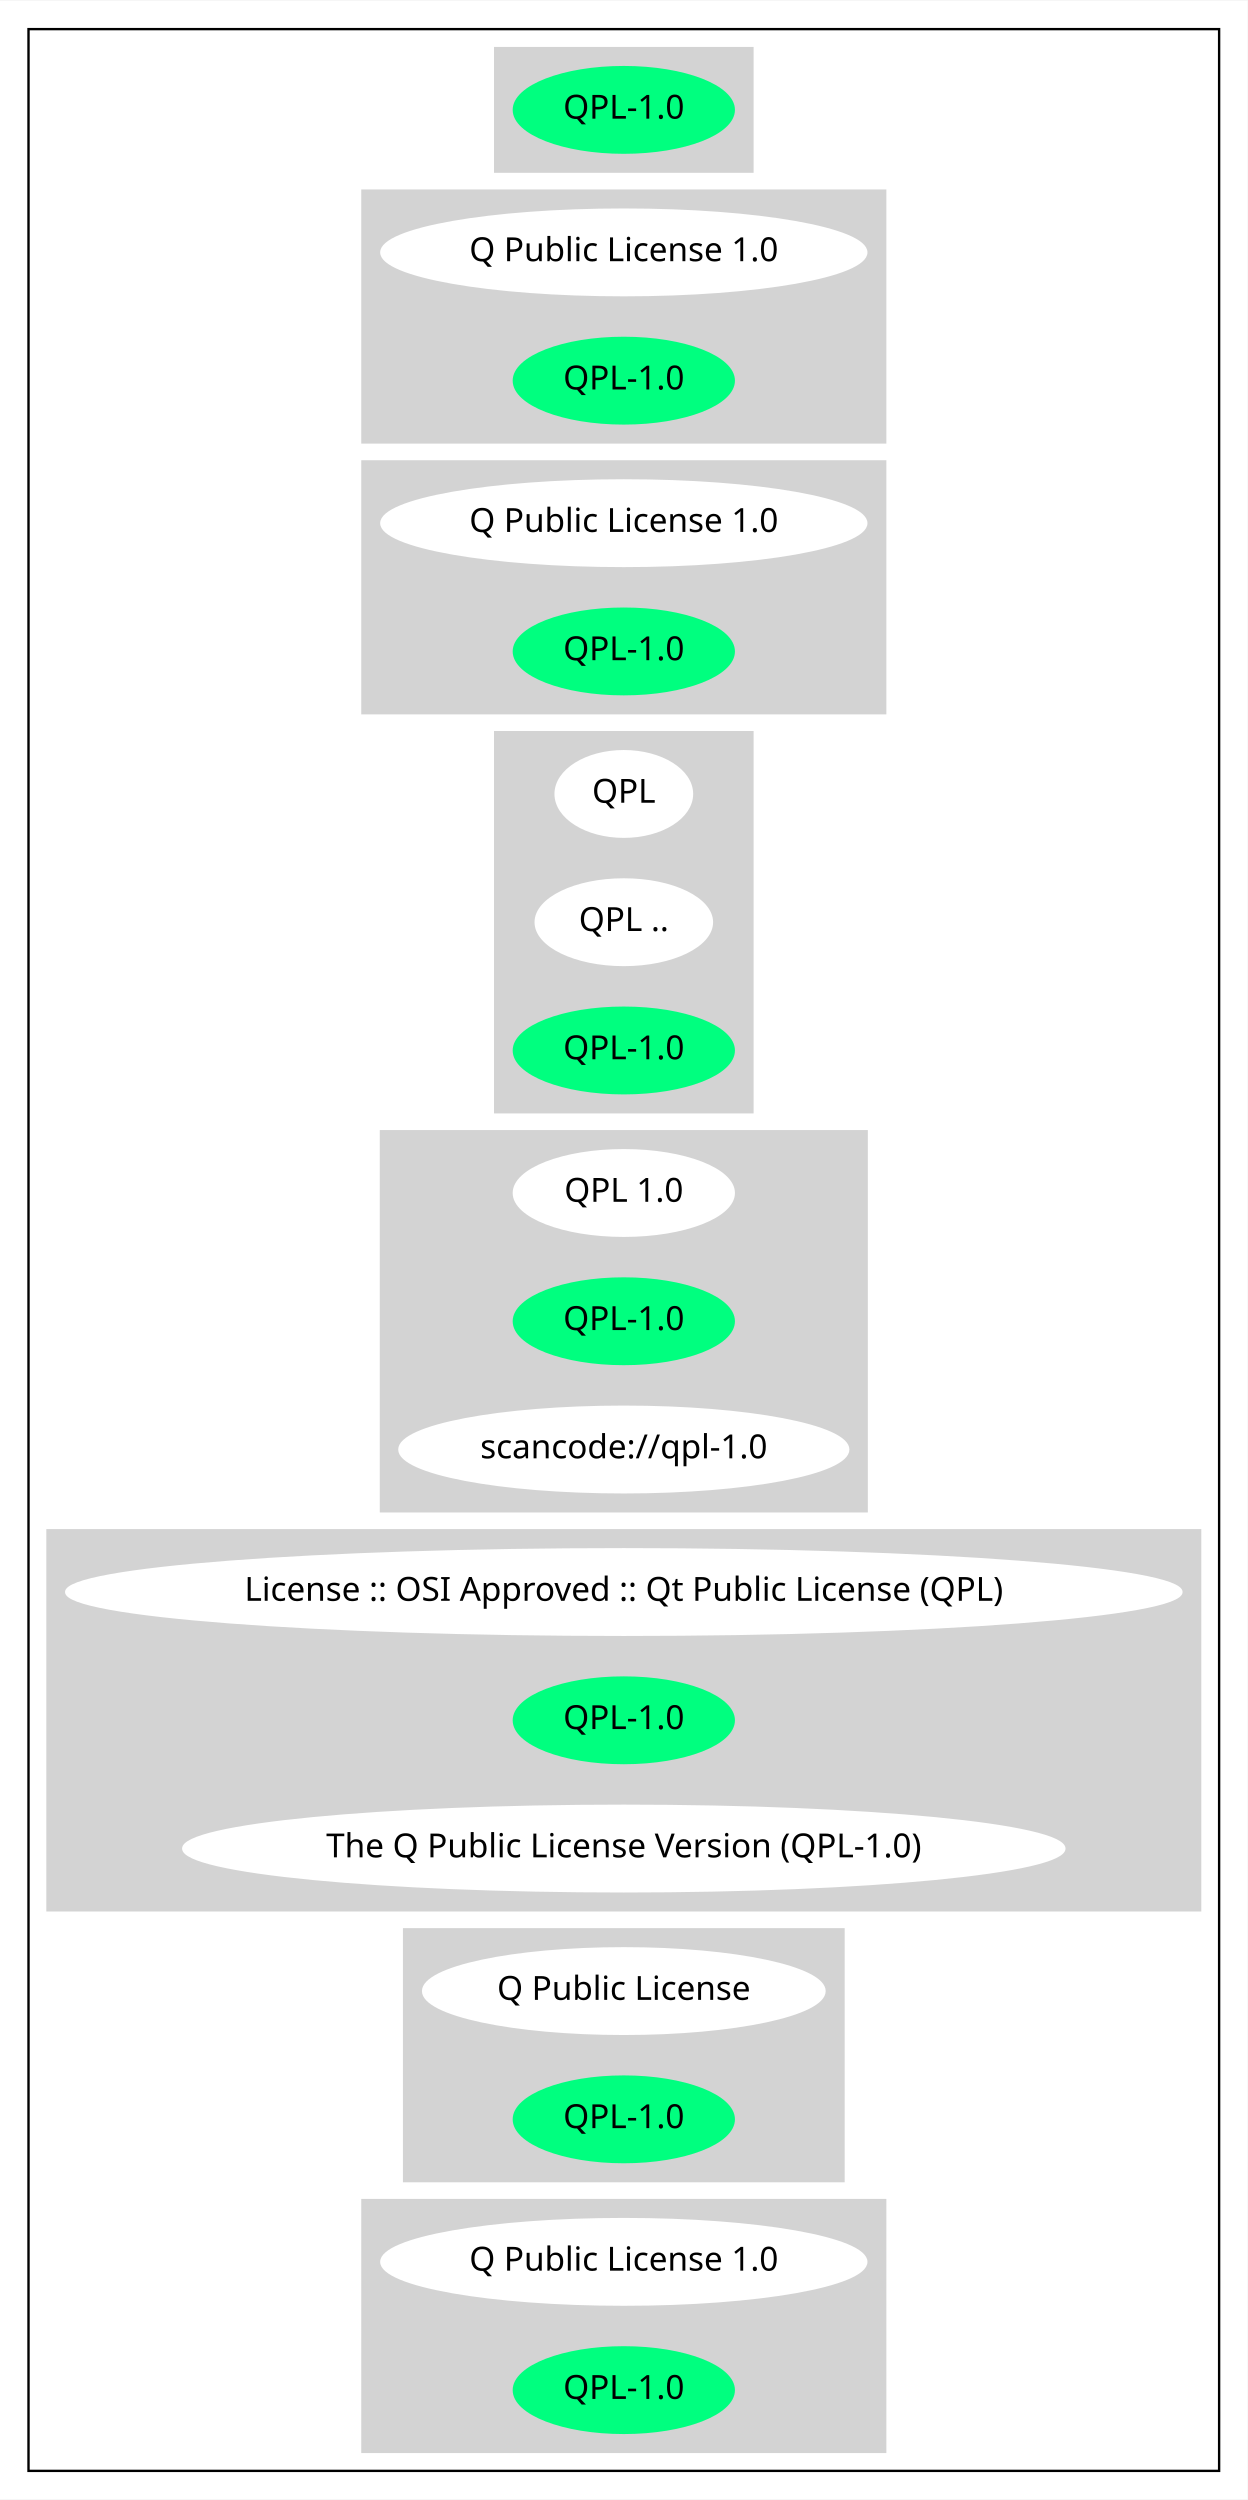
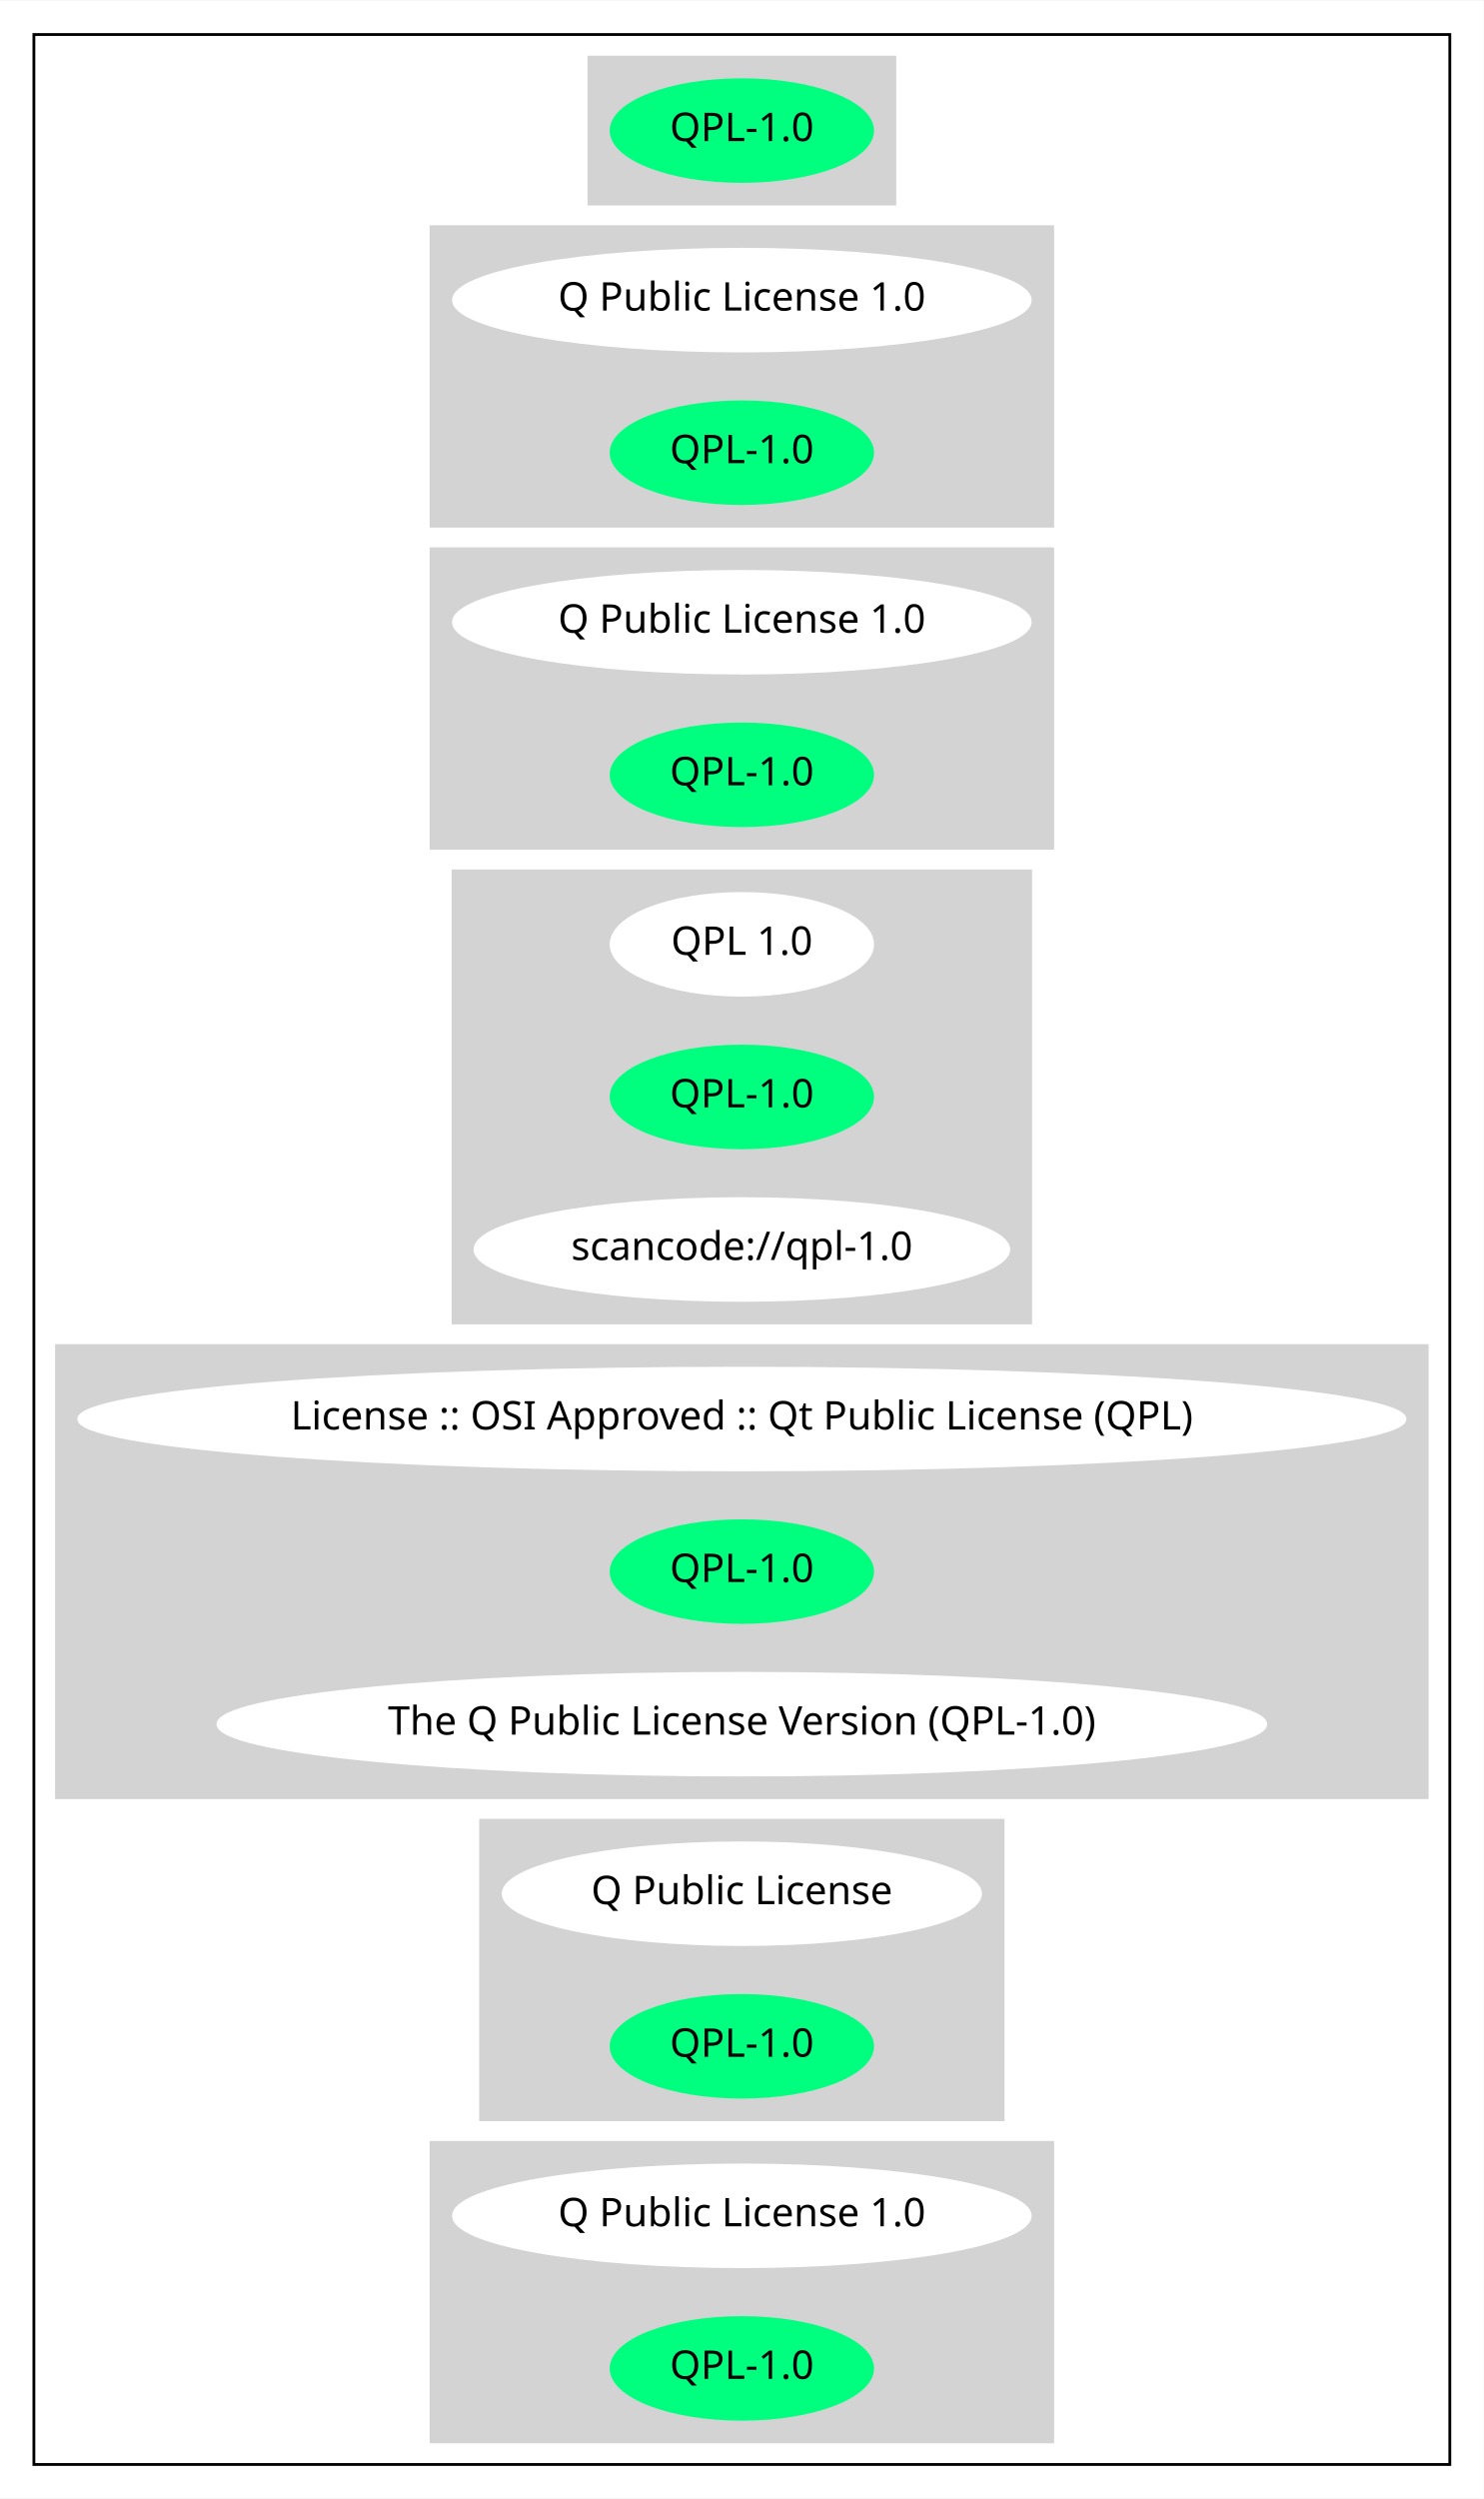
- <svg xmlns="http://www.w3.org/2000/svg" width="525pt" height="1052pt" viewBox="0.00 0.00 525.26 1052.00">
-   <g id="graph0" class="graph" transform="scale(1 1) rotate(0) translate(4 1048)">
-     <polygon fill="white" stroke="transparent" points="-4,4 -4,-1048 521.26,-1048 521.26,4 -4,4" />
+ <svg xmlns="http://www.w3.org/2000/svg" width="525pt" height="884pt" viewBox="0.00 0.00 525.26 884.00">
+   <g id="graph0" class="graph" transform="scale(1 1) rotate(0) translate(4 880)">
+     <polygon fill="white" stroke="transparent" points="-4,4 -4,-880 521.26,-880 521.26,4 -4,4" />
    <g id="clust1" class="cluster">
-       <polygon fill="none" stroke="black" points="8,-8 8,-1036 509.26,-1036 509.26,-8 8,-8" />
+       <polygon fill="none" stroke="black" points="8,-8 8,-868 509.26,-868 509.26,-8 8,-8" />
    </g>
    <g id="clust2" class="cluster">
-       <polygon fill="lightgray" stroke="lightgray" points="204.48,-976 204.48,-1028 312.78,-1028 312.78,-976 204.48,-976" />
+       <polygon fill="lightgray" stroke="lightgray" points="204.48,-808 204.48,-860 312.78,-860 312.78,-808 204.48,-808" />
    </g>
    <g id="clust3" class="cluster">
-       <polygon fill="lightgray" stroke="lightgray" points="148.59,-862 148.59,-968 368.67,-968 368.67,-862 148.59,-862" />
+       <polygon fill="lightgray" stroke="lightgray" points="148.59,-694 148.59,-800 368.67,-800 368.67,-694 148.59,-694" />
    </g>
    <g id="clust4" class="cluster">
-       <polygon fill="lightgray" stroke="lightgray" points="148.59,-748 148.59,-854 368.67,-854 368.67,-748 148.59,-748" />
+       <polygon fill="lightgray" stroke="lightgray" points="148.59,-580 148.59,-686 368.67,-686 368.67,-580 148.59,-580" />
    </g>
    <g id="clust5" class="cluster">
-       <polygon fill="lightgray" stroke="lightgray" points="204.48,-580 204.48,-740 312.78,-740 312.78,-580 204.48,-580" />
+       <polygon fill="lightgray" stroke="lightgray" points="156.39,-412 156.39,-572 360.87,-572 360.87,-412 156.39,-412" />
    </g>
    <g id="clust6" class="cluster">
-       <polygon fill="lightgray" stroke="lightgray" points="156.39,-412 156.39,-572 360.87,-572 360.87,-412 156.39,-412" />
+       <polygon fill="lightgray" stroke="lightgray" points="16,-244 16,-404 501.26,-404 501.26,-244 16,-244" />
    </g>
    <g id="clust7" class="cluster">
-       <polygon fill="lightgray" stroke="lightgray" points="16,-244 16,-404 501.26,-404 501.26,-244 16,-244" />
+       <polygon fill="lightgray" stroke="lightgray" points="166.14,-130 166.14,-236 351.12,-236 351.12,-130 166.14,-130" />
    </g>
    <g id="clust8" class="cluster">
-       <polygon fill="lightgray" stroke="lightgray" points="166.14,-130 166.14,-236 351.12,-236 351.12,-130 166.14,-130" />
-     </g>
-     <g id="clust9" class="cluster">
      <polygon fill="lightgray" stroke="lightgray" points="148.59,-16 148.59,-122 368.67,-122 368.67,-16 148.59,-16" />
    </g>
    <g id="node1" class="node">
-       <ellipse fill="springgreen" stroke="springgreen" cx="258.63" cy="-1002" rx="46.29" ry="18" />
-       <text text-anchor="middle" x="258.63" y="-998.3" font-family="Times-Roman" font-size="14.00">QPL-1.0</text>
+       <ellipse fill="springgreen" stroke="springgreen" cx="258.63" cy="-834" rx="46.29" ry="18" />
+       <text text-anchor="middle" x="258.63" y="-830.3" font-family="Times-Roman" font-size="14.00">QPL-1.0</text>
    </g>
    <g id="node2" class="node">
-       <ellipse fill="white" stroke="white" cx="258.63" cy="-942" rx="102.08" ry="18" />
-       <text text-anchor="middle" x="258.63" y="-938.3" font-family="Times-Roman" font-size="14.00">Q Public License 1.0</text>
+       <ellipse fill="white" stroke="white" cx="258.63" cy="-774" rx="102.08" ry="18" />
+       <text text-anchor="middle" x="258.63" y="-770.3" font-family="Times-Roman" font-size="14.00">Q Public License 1.0</text>
    </g>
    <g id="node3" class="node">
-       <ellipse fill="springgreen" stroke="springgreen" cx="258.63" cy="-888" rx="46.29" ry="18" />
-       <text text-anchor="middle" x="258.63" y="-884.3" font-family="Times-Roman" font-size="14.00">QPL-1.0</text>
+       <ellipse fill="springgreen" stroke="springgreen" cx="258.63" cy="-720" rx="46.29" ry="18" />
+       <text text-anchor="middle" x="258.63" y="-716.3" font-family="Times-Roman" font-size="14.00">QPL-1.0</text>
    </g>
    <g id="node4" class="node">
-       <ellipse fill="white" stroke="white" cx="258.63" cy="-828" rx="102.08" ry="18" />
-       <text text-anchor="middle" x="258.63" y="-824.3" font-family="Times-Roman" font-size="14.00">Q Public License 1.0</text>
+       <ellipse fill="white" stroke="white" cx="258.63" cy="-660" rx="102.08" ry="18" />
+       <text text-anchor="middle" x="258.63" y="-656.3" font-family="Times-Roman" font-size="14.00">Q Public License 1.0</text>
    </g>
    <g id="node5" class="node">
-       <ellipse fill="springgreen" stroke="springgreen" cx="258.63" cy="-774" rx="46.29" ry="18" />
-       <text text-anchor="middle" x="258.63" y="-770.3" font-family="Times-Roman" font-size="14.00">QPL-1.0</text>
-     </g>
-     <g id="node6" class="node">
-       <ellipse fill="white" stroke="white" cx="258.63" cy="-714" rx="28.7" ry="18" />
-       <text text-anchor="middle" x="258.63" y="-710.3" font-family="Times-Roman" font-size="14.00">QPL</text>
-     </g>
-     <g id="node7" class="node">
-       <ellipse fill="white" stroke="white" cx="258.63" cy="-660" rx="37.09" ry="18" />
-       <text text-anchor="middle" x="258.63" y="-656.3" font-family="Times-Roman" font-size="14.00">QPL ..</text>
-     </g>
-     <g id="node8" class="node">
      <ellipse fill="springgreen" stroke="springgreen" cx="258.63" cy="-606" rx="46.29" ry="18" />
      <text text-anchor="middle" x="258.63" y="-602.3" font-family="Times-Roman" font-size="14.00">QPL-1.0</text>
    </g>
-     <g id="node9" class="node">
+     <g id="node6" class="node">
      <ellipse fill="white" stroke="white" cx="258.63" cy="-546" rx="46.29" ry="18" />
      <text text-anchor="middle" x="258.63" y="-542.3" font-family="Times-Roman" font-size="14.00">QPL 1.0</text>
    </g>
-     <g id="node10" class="node">
+     <g id="node7" class="node">
      <ellipse fill="springgreen" stroke="springgreen" cx="258.63" cy="-492" rx="46.29" ry="18" />
      <text text-anchor="middle" x="258.63" y="-488.3" font-family="Times-Roman" font-size="14.00">QPL-1.0</text>
    </g>
-     <g id="node11" class="node">
+     <g id="node8" class="node">
      <ellipse fill="white" stroke="white" cx="258.63" cy="-438" rx="94.48" ry="18" />
      <text text-anchor="middle" x="258.63" y="-434.3" font-family="Times-Roman" font-size="14.00">scancode://qpl-1.0</text>
    </g>
-     <g id="node12" class="node">
+     <g id="node9" class="node">
      <ellipse fill="white" stroke="white" cx="258.63" cy="-378" rx="234.76" ry="18" />
      <text text-anchor="middle" x="258.63" y="-374.3" font-family="Times-Roman" font-size="14.00">License :: OSI Approved :: Qt Public License (QPL)</text>
    </g>
-     <g id="node13" class="node">
+     <g id="node10" class="node">
      <ellipse fill="springgreen" stroke="springgreen" cx="258.63" cy="-324" rx="46.29" ry="18" />
      <text text-anchor="middle" x="258.63" y="-320.3" font-family="Times-Roman" font-size="14.00">QPL-1.0</text>
    </g>
-     <g id="node14" class="node">
+     <g id="node11" class="node">
      <ellipse fill="white" stroke="white" cx="258.63" cy="-270" rx="185.47" ry="18" />
      <text text-anchor="middle" x="258.63" y="-266.3" font-family="Times-Roman" font-size="14.00">The Q Public License Version (QPL-1.0)</text>
    </g>
-     <g id="node15" class="node">
+     <g id="node12" class="node">
      <ellipse fill="white" stroke="white" cx="258.63" cy="-210" rx="84.49" ry="18" />
      <text text-anchor="middle" x="258.63" y="-206.3" font-family="Times-Roman" font-size="14.00">Q Public License</text>
    </g>
-     <g id="node16" class="node">
+     <g id="node13" class="node">
      <ellipse fill="springgreen" stroke="springgreen" cx="258.63" cy="-156" rx="46.29" ry="18" />
      <text text-anchor="middle" x="258.63" y="-152.3" font-family="Times-Roman" font-size="14.00">QPL-1.0</text>
    </g>
-     <g id="node17" class="node">
+     <g id="node14" class="node">
      <ellipse fill="white" stroke="white" cx="258.63" cy="-96" rx="102.08" ry="18" />
      <text text-anchor="middle" x="258.63" y="-92.3" font-family="Times-Roman" font-size="14.00">Q Public License 1.0</text>
    </g>
-     <g id="node18" class="node">
+     <g id="node15" class="node">
      <ellipse fill="springgreen" stroke="springgreen" cx="258.63" cy="-42" rx="46.29" ry="18" />
      <text text-anchor="middle" x="258.63" y="-38.3" font-family="Times-Roman" font-size="14.00">QPL-1.0</text>
    </g>
  </g>
</svg>
